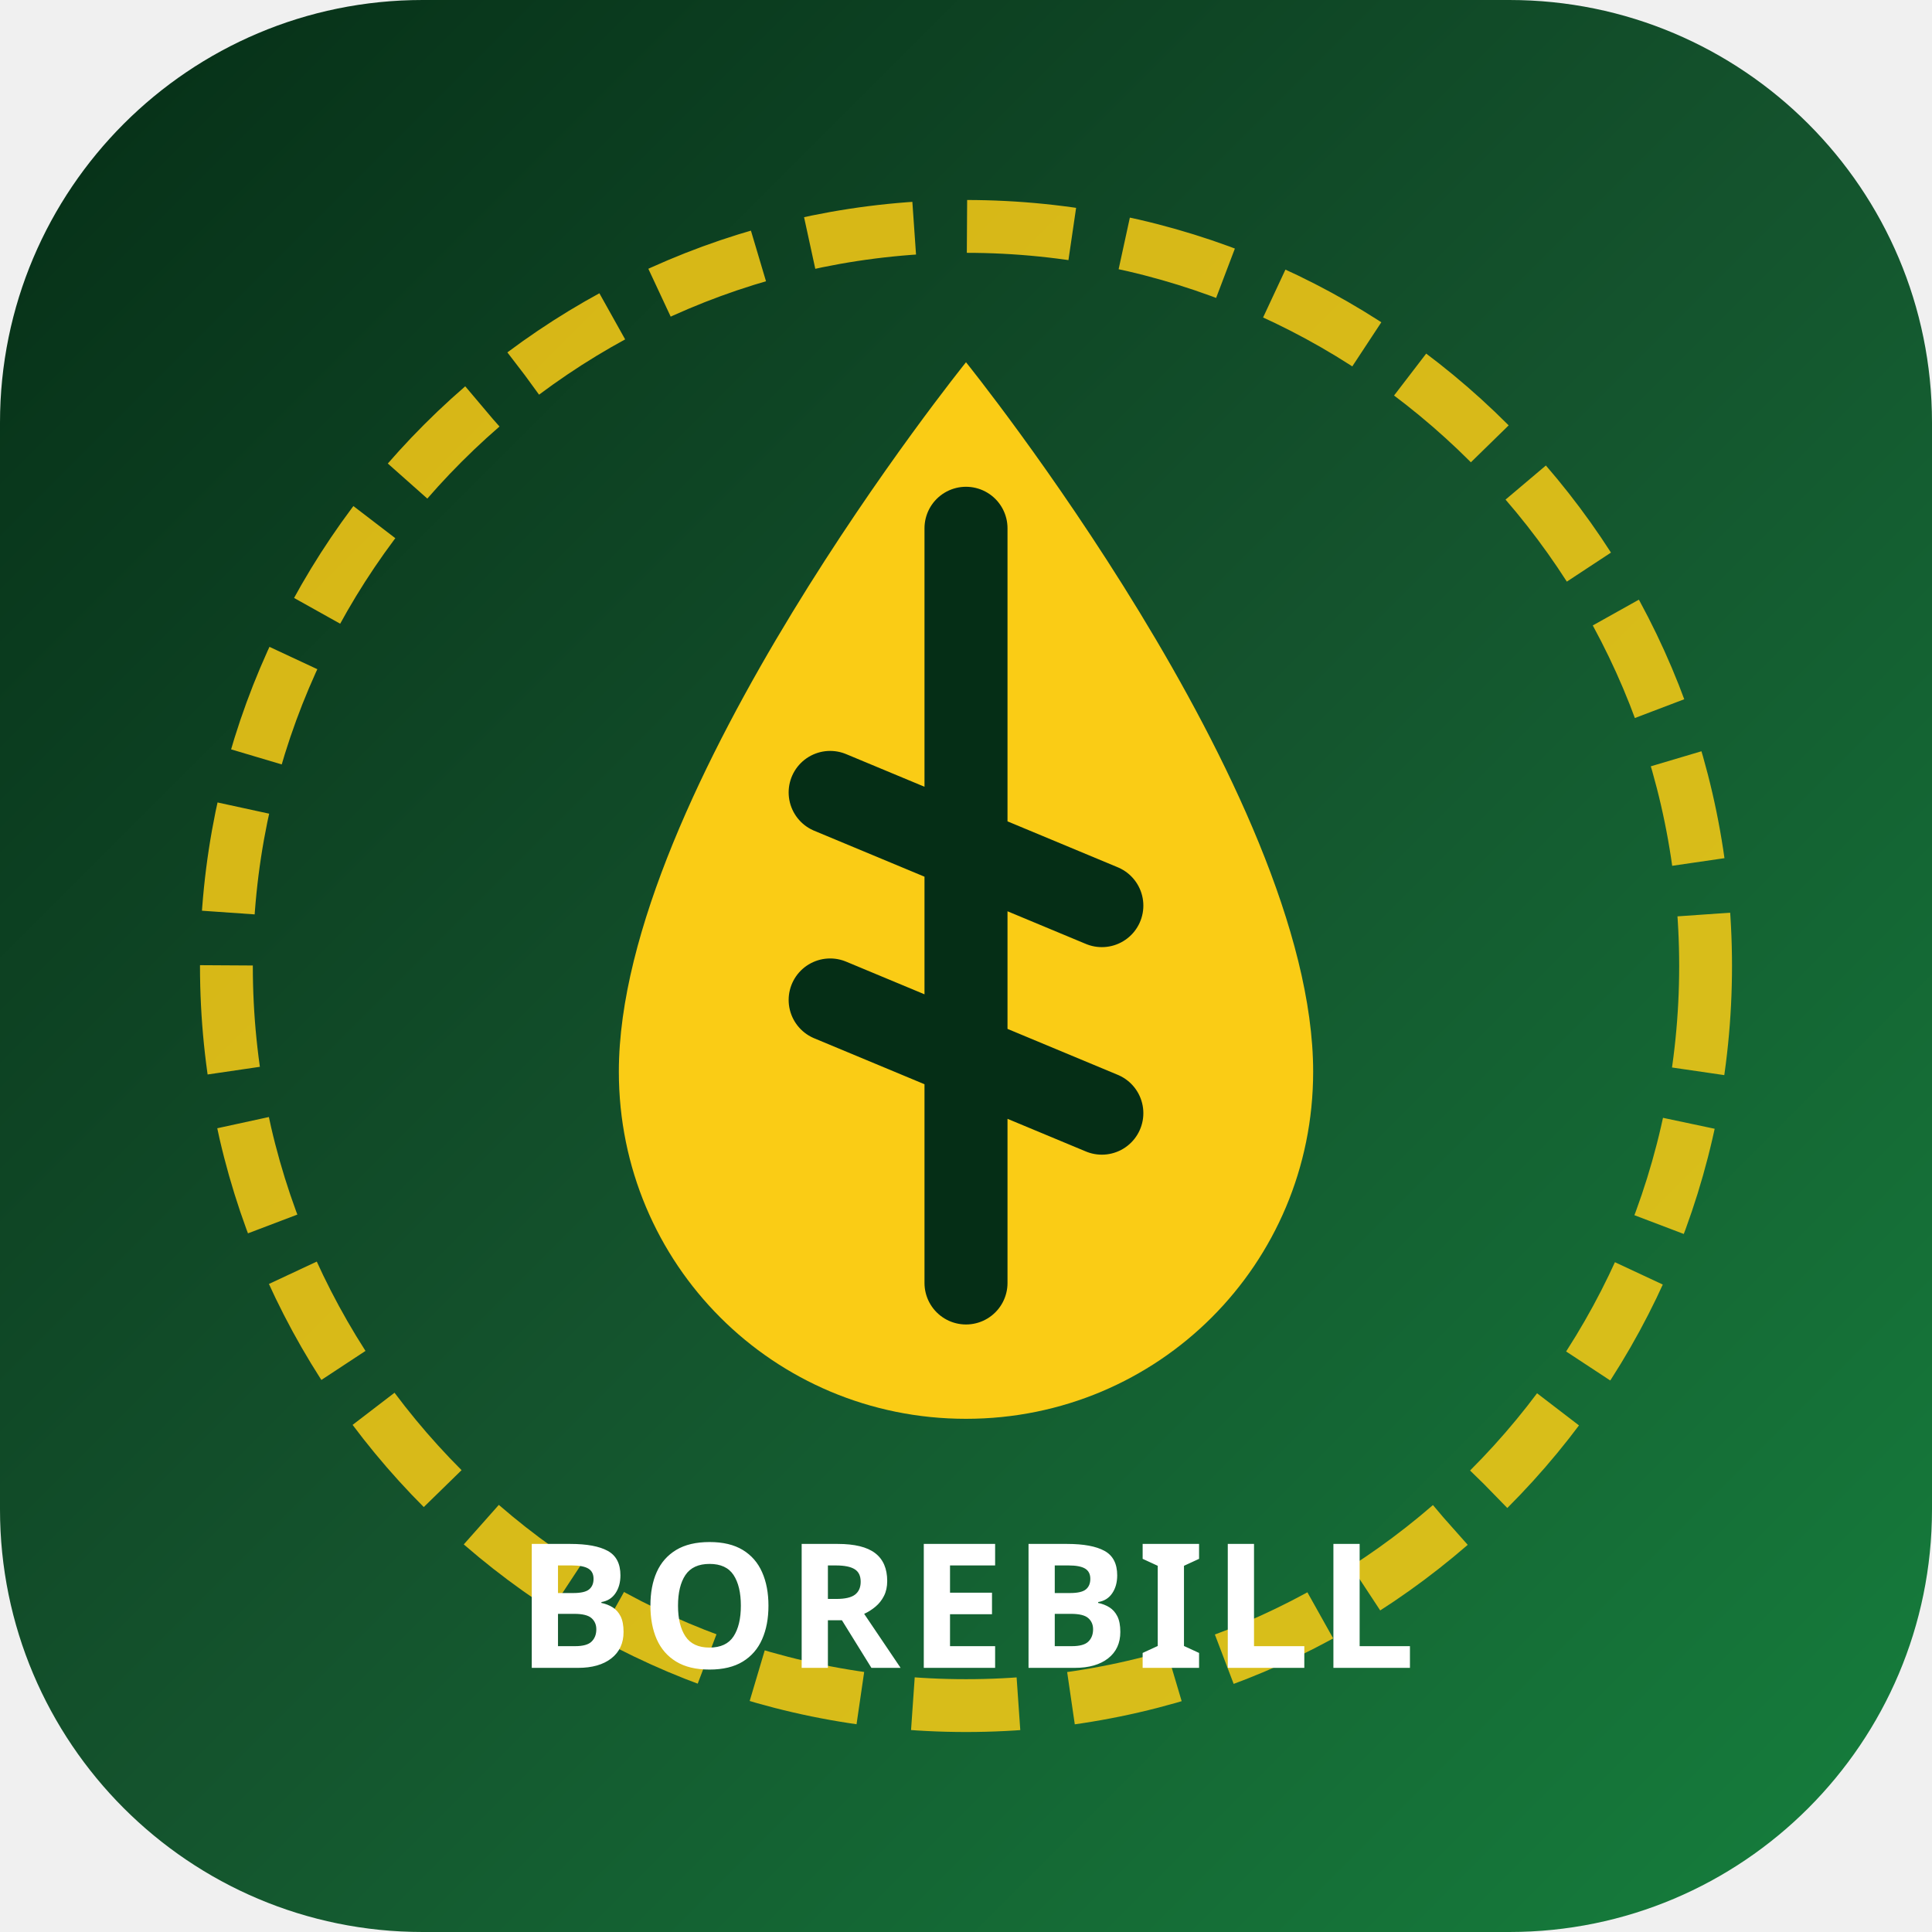
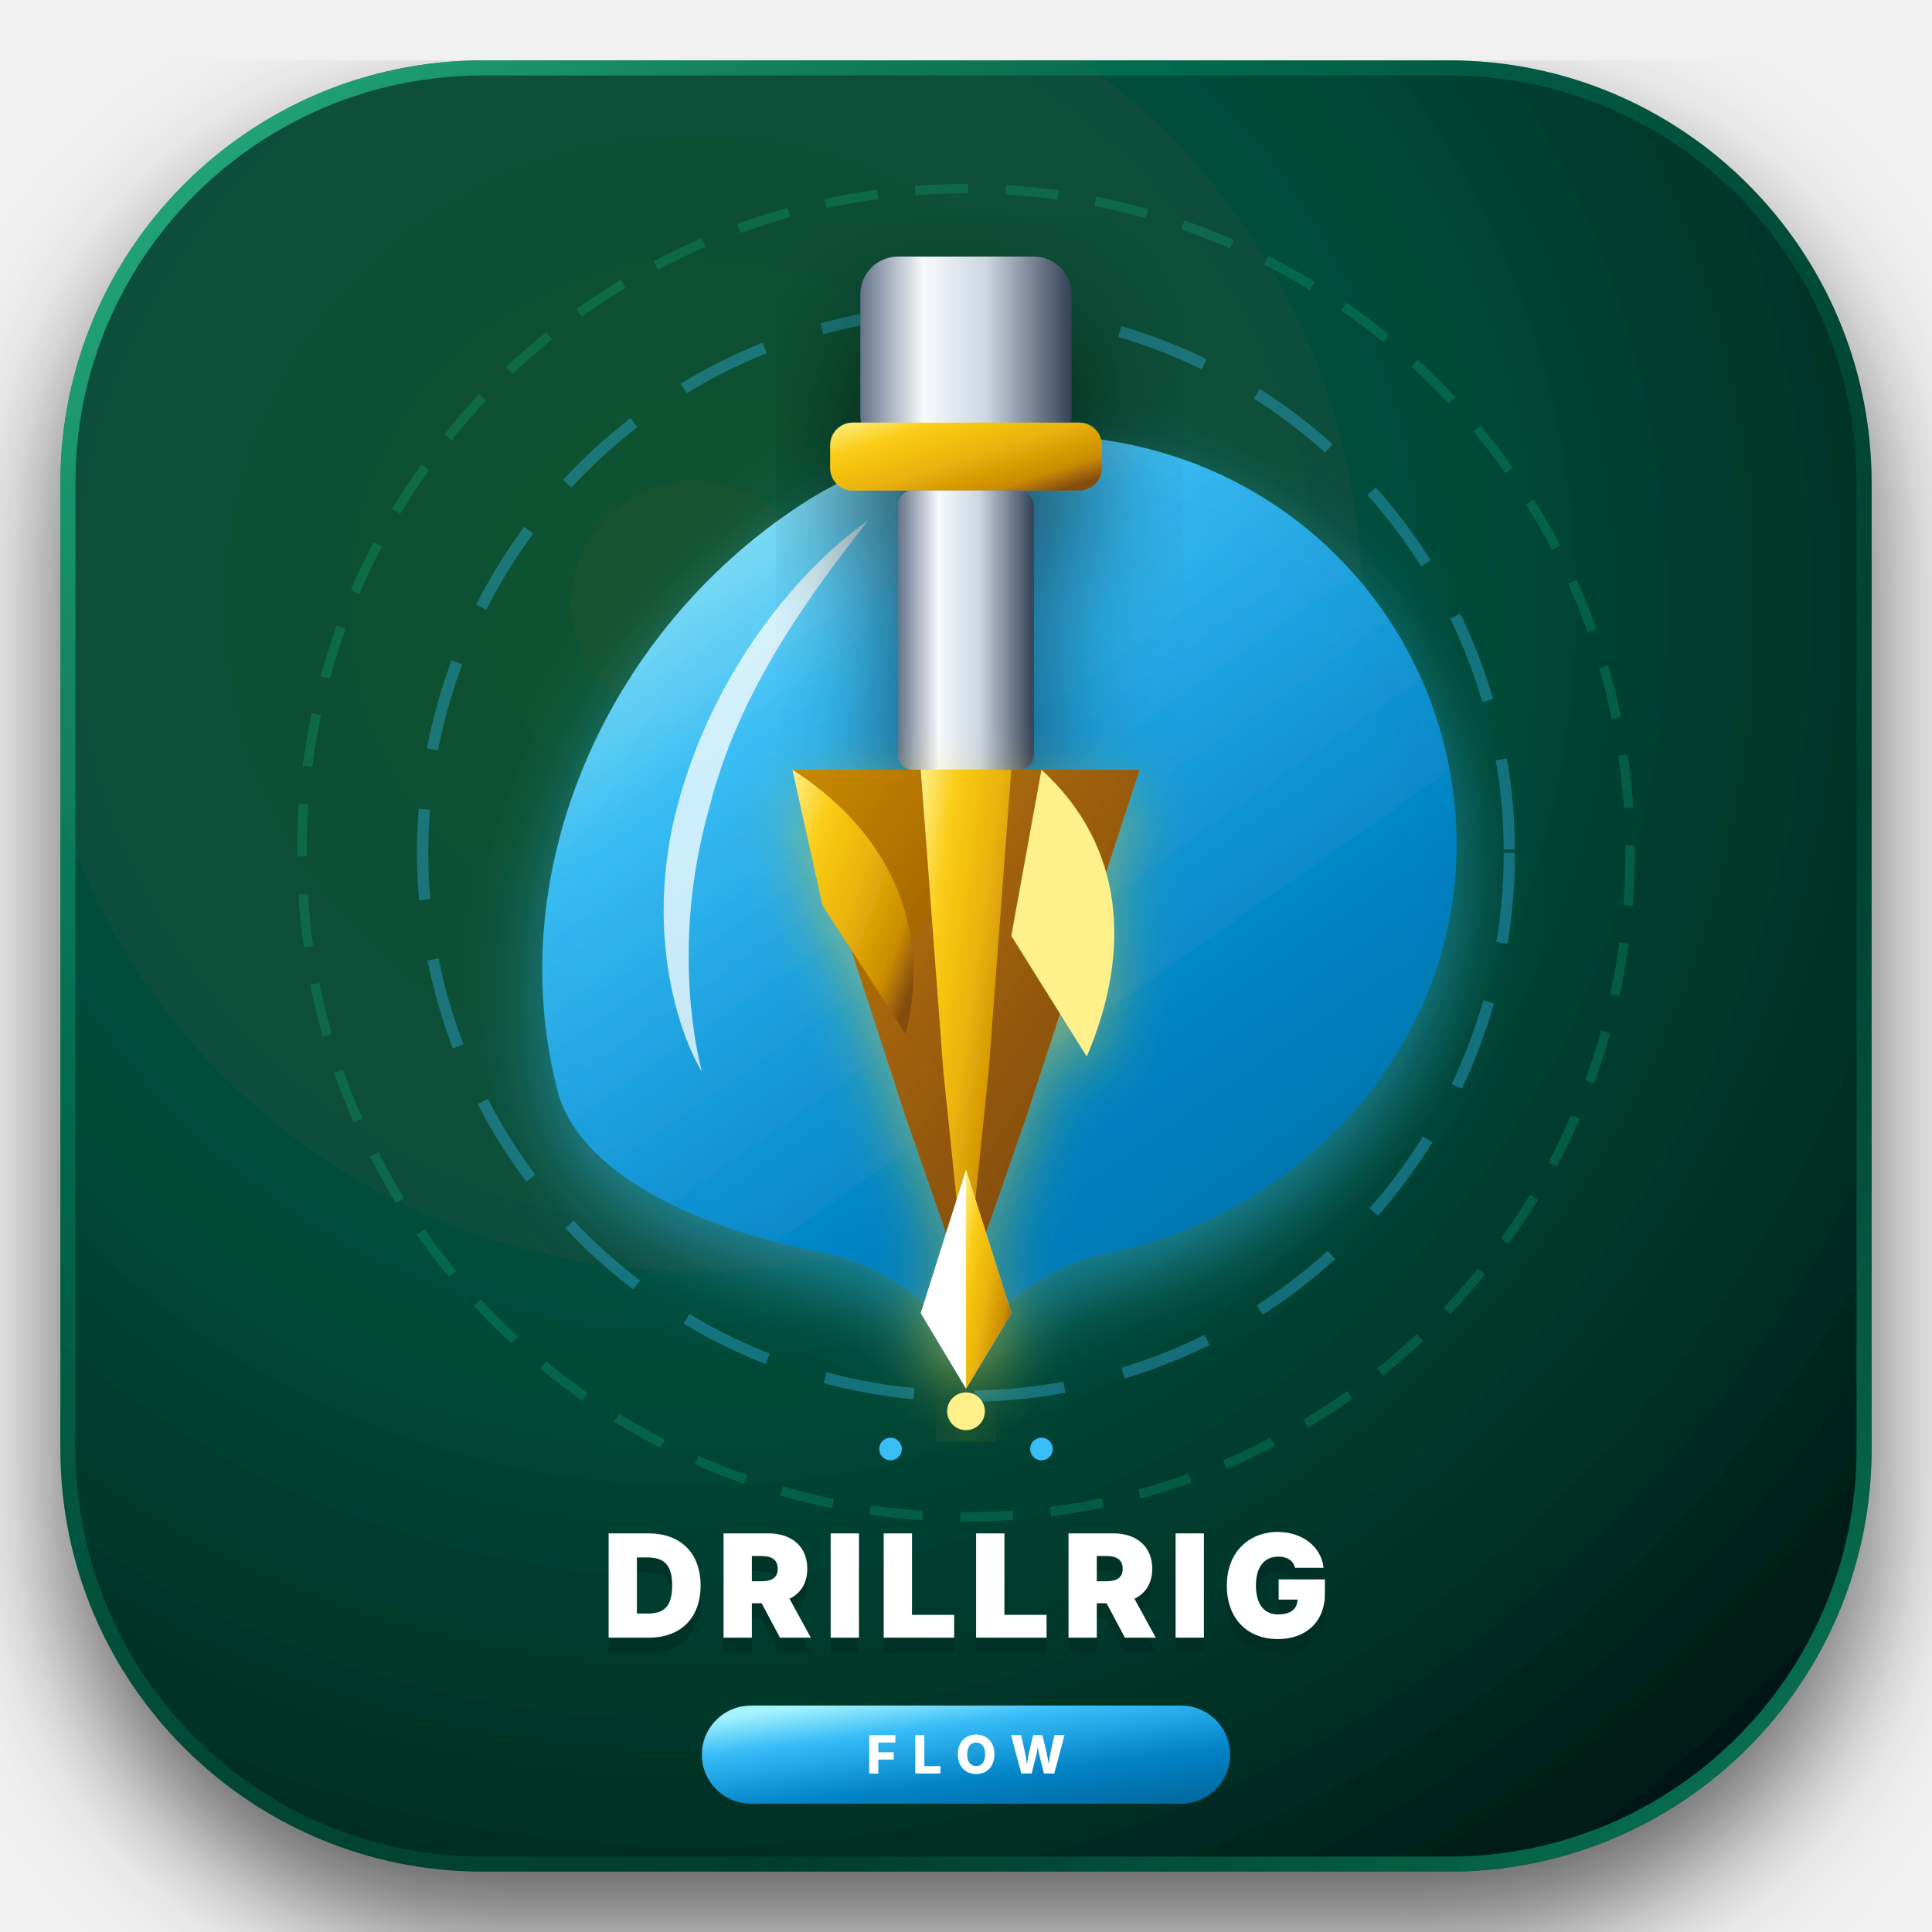
<svg xmlns="http://www.w3.org/2000/svg" viewBox="0 0 512 512" width="512" height="512">
  <defs>
-     <linearGradient id="bg" x1="0%" y1="0%" x2="100%" y2="100%">
-       <stop offset="0%" stop-color="#052e16" />
-       <stop offset="50%" stop-color="#14532d" />
-       <stop offset="100%" stop-color="#15803d" />
+     <radialGradient id="bgGrad" cx="35%" cy="30%" r="85%">
+       <stop offset="0%" stop-color="#14532d" />
+       <stop offset="45%" stop-color="#064e3b" />
+       <stop offset="85%" stop-color="#022c22" />
+       <stop offset="100%" stop-color="#011813" />
+     </radialGradient>
+     <linearGradient id="rimGrad" x1="0%" y1="0%" x2="100%" y2="100%">
+       <stop offset="0%" stop-color="#34d399" stop-opacity="0.8" />
+       <stop offset="30%" stop-color="#059669" stop-opacity="0.4" />
+       <stop offset="70%" stop-color="#047857" stop-opacity="0.2" />
+       <stop offset="100%" stop-color="#10b981" stop-opacity="0.7" />
    </linearGradient>
+     <linearGradient id="goldLight" x1="0%" y1="0%" x2="100%" y2="80%">
+       <stop offset="0%" stop-color="#fef08a" />
+       <stop offset="25%" stop-color="#facc15" />
+       <stop offset="55%" stop-color="#eab308" />
+       <stop offset="85%" stop-color="#ca8a04" />
+       <stop offset="100%" stop-color="#854d0e" />
+     </linearGradient>
+     <linearGradient id="goldDark" x1="0%" y1="0%" x2="100%" y2="100%">
+       <stop offset="0%" stop-color="#ca8a04" />
+       <stop offset="40%" stop-color="#a16207" />
+       <stop offset="100%" stop-color="#713f12" />
+     </linearGradient>
+     <linearGradient id="aquaGrad" x1="20%" y1="0%" x2="90%" y2="100%">
+       <stop offset="0%" stop-color="#a5f3fc" />
+       <stop offset="25%" stop-color="#38bdf8" />
+       <stop offset="65%" stop-color="#0284c7" />
+       <stop offset="100%" stop-color="#0369a1" />
+     </linearGradient>
+     <linearGradient id="steelGrad" x1="0%" y1="0%" x2="100%" y2="0%">
+       <stop offset="0%" stop-color="#64748b" />
+       <stop offset="30%" stop-color="#f8fafc" />
+       <stop offset="60%" stop-color="#cbd5e1" />
+       <stop offset="100%" stop-color="#334155" />
+     </linearGradient>
+     <filter id="shadow3D" x="-20%" y="-20%" width="150%" height="150%">
+       <feDropShadow dx="0" dy="16" stdDeviation="16" flood-color="#000000" flood-opacity="0.6" />
+     </filter>
+     <filter id="glowGold" x="-30%" y="-30%" width="160%" height="160%">
+       <feDropShadow dx="0" dy="6" stdDeviation="8" flood-color="#facc15" flood-opacity="0.45" />
+     </filter>
+     <filter id="glowAqua" x="-30%" y="-30%" width="160%" height="160%">
+       <feDropShadow dx="0" dy="8" stdDeviation="10" flood-color="#38bdf8" flood-opacity="0.55" />
+     </filter>
  </defs>
-   <rect width="512" height="512" rx="112" fill="url(#bg)" />
-   <circle cx="256" cy="256" r="196" fill="none" stroke="#facc15" stroke-width="14" stroke-dasharray="28 14" opacity="0.85" />
-   <path d="M256 96 C256 96 164 210 164 284 C164 335 205 376 256 376 C307 376 348 335 348 284 C348 210 256 96 256 96 Z" fill="#facc15" />
-   <path d="M256 140 L256 340 M220 210 L292 240 M220 265 L292 295" stroke="#052e16" stroke-width="22" stroke-linecap="round" />
-   <text x="256" y="442" font-family="sans-serif" font-size="46" font-weight="900" fill="#ffffff" text-anchor="middle" letter-spacing="2">BOREBILL</text>
+   <rect x="16" y="16" width="480" height="480" rx="112" fill="url(#bgGrad)" filter="url(#shadow3D)" />
+   <rect x="18" y="18" width="476" height="476" rx="110" fill="none" stroke="url(#rimGrad)" stroke-width="4" />
+   <circle cx="256" cy="226" r="176" fill="none" stroke="#10b981" stroke-width="2.5" stroke-dasharray="14 10" opacity="0.25" />
+   <circle cx="256" cy="226" r="144" fill="none" stroke="#38bdf8" stroke-width="3" stroke-dasharray="24 16" opacity="0.35" />
+   <g filter="url(#glowAqua)">
+     <path d="M 148 290 C 132 230 162 165 215 132 C 248 112 290 110 324 126 C 362 144 386 182 386 224 C 386 278 344 322 294 332 C 278 335 264 346 256 358 C 248 346 234 335 218 332 C 182 325 154 310 148 290 Z" fill="url(#aquaGrad)" opacity="0.95" />
+     <path d="M 230 138 C 210 152 186 182 178 220 C 172 250 180 274 186 284 C 182 268 180 242 188 214 C 196 182 216 156 230 138 Z" fill="#ffffff" opacity="0.75" />
+   </g>
+   <g filter="url(#shadow3D)">
+     <rect x="228" y="68" width="56" height="52" rx="10" fill="url(#steelGrad)" />
+     <rect x="220" y="112" width="72" height="18" rx="6" fill="url(#goldLight)" />
+     <rect x="238" y="130" width="36" height="74" rx="4" fill="url(#steelGrad)" />
+   </g>
+   <g filter="url(#glowGold)">
+     <path d="M 210 204 L 302 204 L 272 296 L 256 342 L 240 296 Z" fill="url(#goldDark)" />
+     <path d="M 210 204 C 232 218 248 242 240 274 L 218 240 Z" fill="url(#goldLight)" />
+     <path d="M 244 204 L 268 204 L 262 284 L 256 342 L 250 284 Z" fill="url(#goldLight)" />
+     <path d="M 276 204 C 298 224 300 252 288 280 L 268 248 Z" fill="#fef08a" />
+     <polygon points="256,310 268,348 256,368 244,348" fill="#ffffff" />
+     <polygon points="256,310 268,348 256,368" fill="url(#goldLight)" />
+   </g>
+   <circle cx="256" cy="374" r="5" fill="#fef08a" filter="url(#glowGold)" />
+   <circle cx="236" cy="384" r="3" fill="#38bdf8" />
+   <circle cx="276" cy="384" r="3" fill="#38bdf8" />
+   <text x="256" y="438" font-family="'Plus Jakarta Sans', 'Inter', -apple-system, sans-serif" font-size="38" font-weight="900" fill="#022c22" text-anchor="middle" letter-spacing="3" opacity="0.6">DRILLRIG</text>
+   <text x="256" y="434" font-family="'Plus Jakarta Sans', 'Inter', -apple-system, sans-serif" font-size="38" font-weight="900" fill="#ffffff" text-anchor="middle" letter-spacing="3">DRILLRIG</text>
+   <g transform="translate(186, 452)">
+     <rect width="140" height="26" rx="13" fill="url(#aquaGrad)" />
+     <text x="70" y="18" font-family="'Plus Jakarta Sans', 'Inter', -apple-system, sans-serif" font-size="14" font-weight="800" fill="#ffffff" text-anchor="middle" letter-spacing="4">FLOW</text>
+   </g>
</svg>
